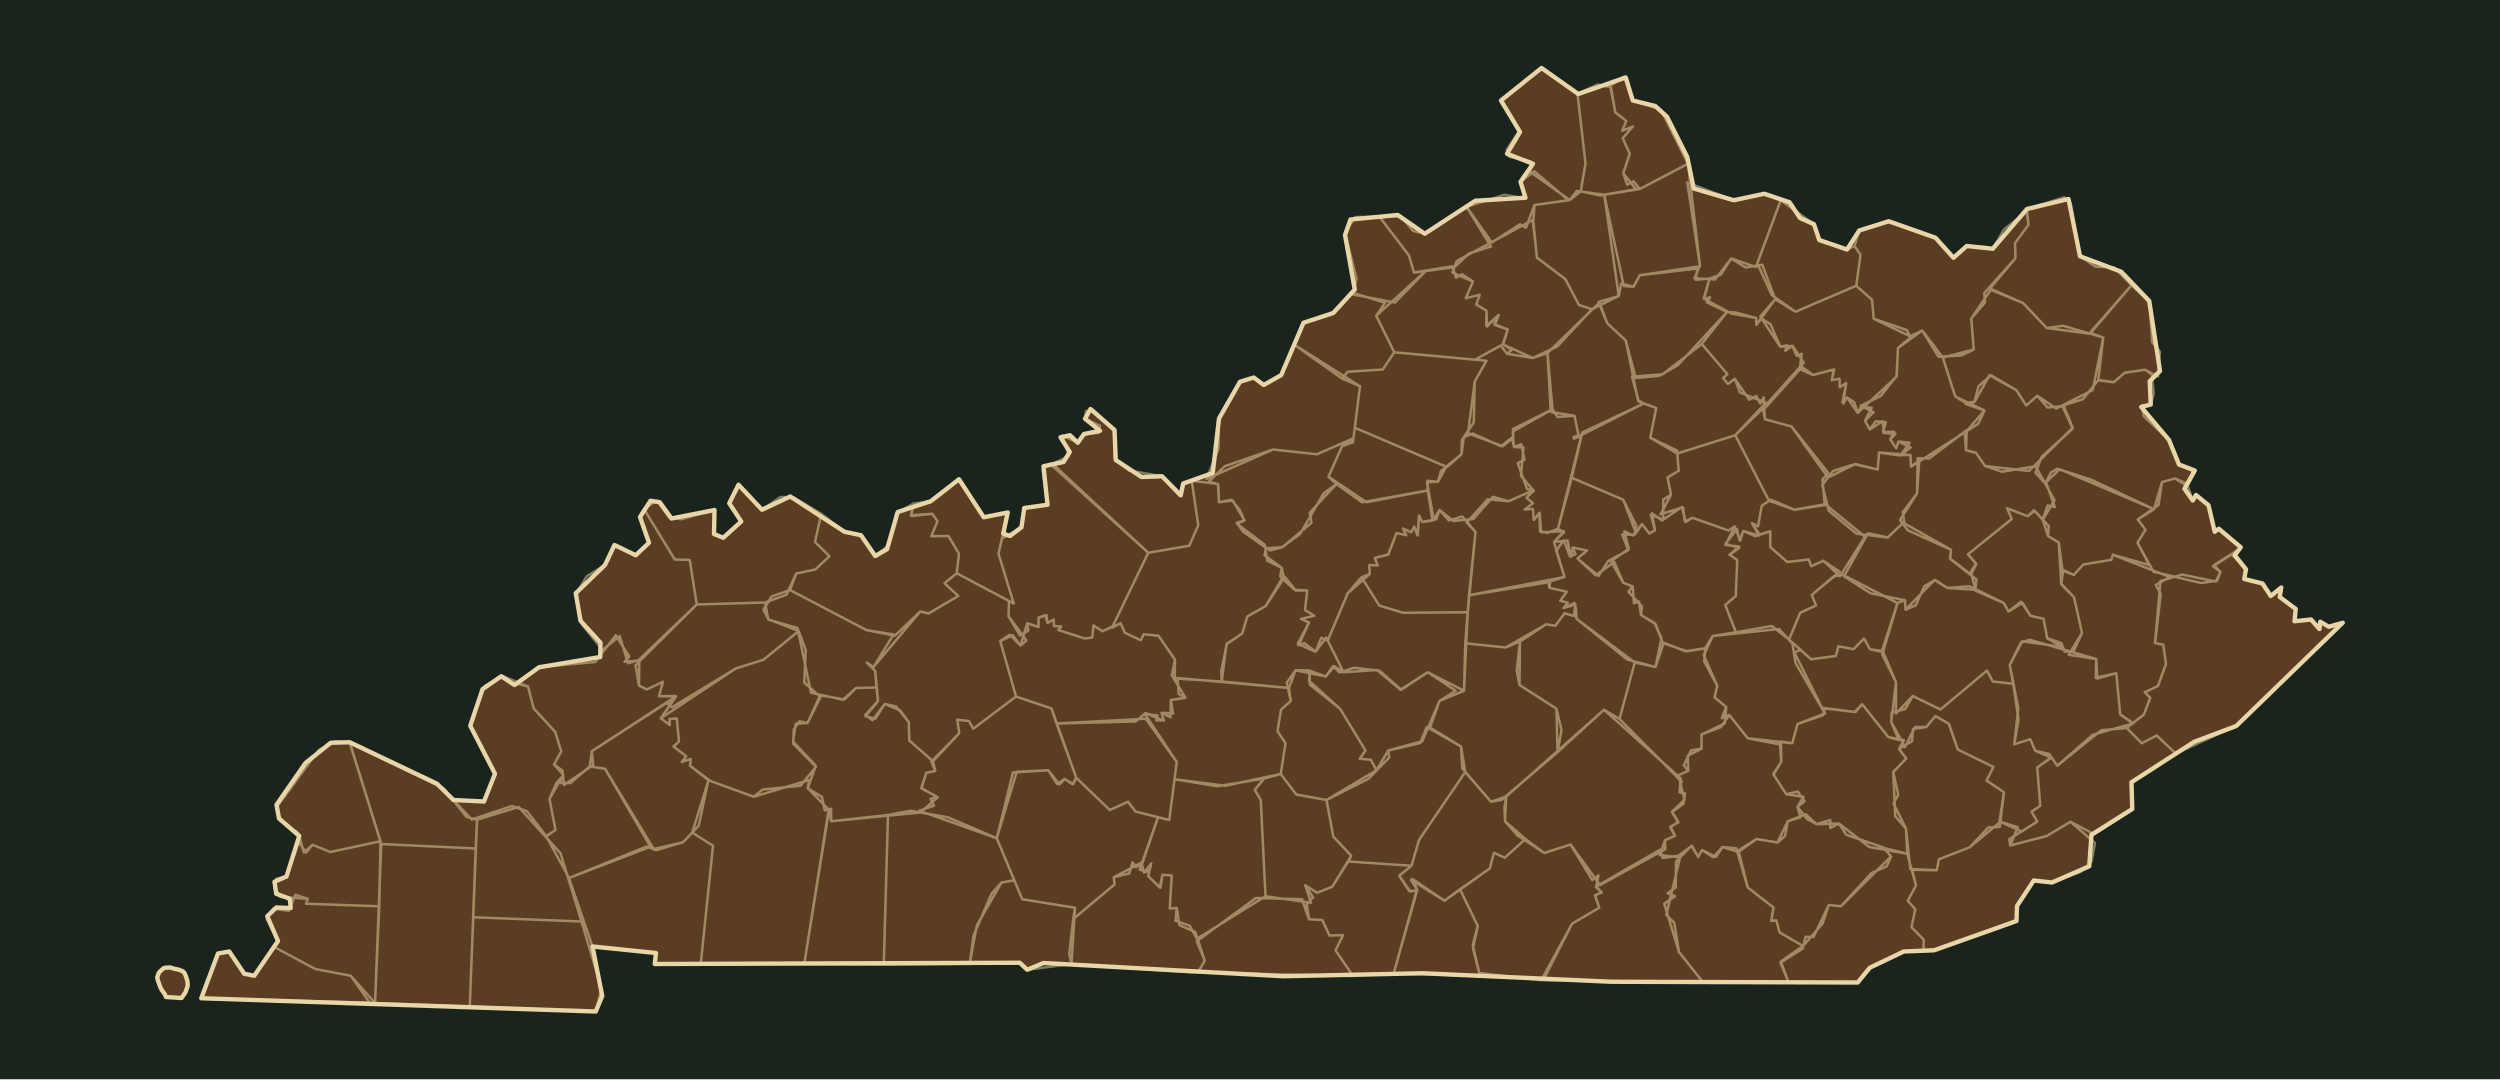
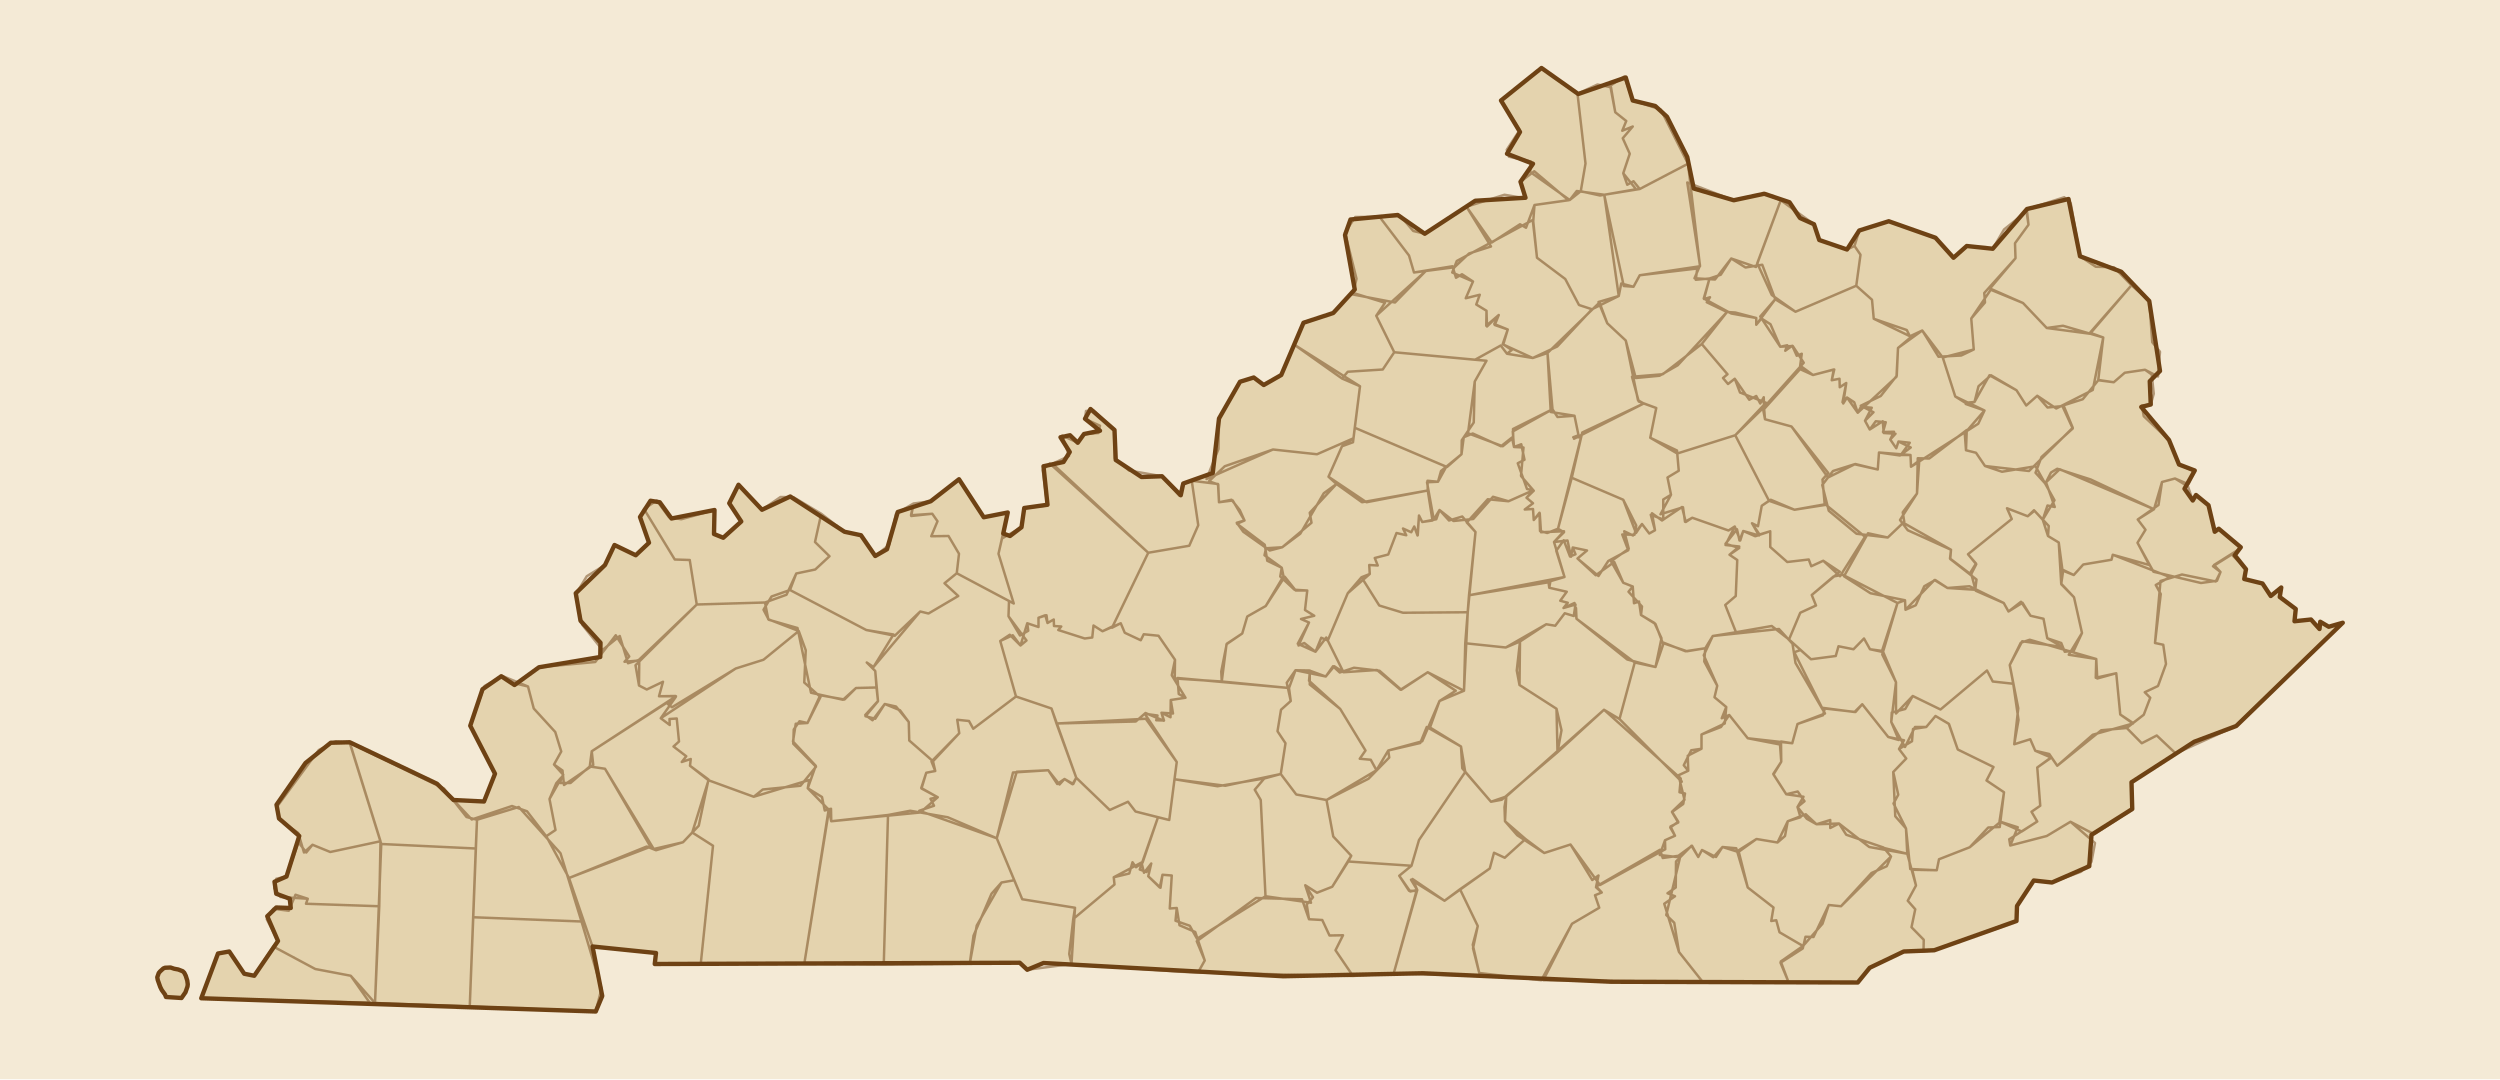
<svg xmlns="http://www.w3.org/2000/svg" viewBox="0 0 1000 431.7" width="1000" height="431.7" role="img" aria-labelledby="kyMapCountyTitle kyMapCountyDesc" fill-rule="evenodd">
  <style>
-     .hp-ky-paper { fill: #1a241c; }
-     .hp-ky-fill { fill: #5a3d22; stroke: none; }
-     .hp-ky-edge { fill: none; stroke: #e8d5a8; stroke-width: 1.75px; stroke-linejoin: round; stroke-linecap: round; vector-effect: non-scaling-stroke; }
-     .hp-ky-counties { fill: none; stroke: #e8d5a8; stroke-width: 1px; stroke-linejoin: round; stroke-linecap: round; vector-effect: non-scaling-stroke; opacity: 0.5; }
-     .hp-ky-markers { fill: #e8d5a8; stroke: none; }
+     .hp-ky-paper { fill: #f4ead6; }
+     .hp-ky-fill { fill: #e4d3ae; stroke: none; }
+     .hp-ky-edge { fill: none; stroke: #6e4214; stroke-width: 1.75px; stroke-linejoin: round; stroke-linecap: round; vector-effect: non-scaling-stroke; }
+     .hp-ky-counties { fill: none; stroke: #6e4214; stroke-width: 1px; stroke-linejoin: round; stroke-linecap: round; vector-effect: non-scaling-stroke; opacity: 0.5; }
+     .hp-ky-markers { fill: #6e4214; stroke: none; }
  </style>
  <rect class="hp-ky-paper" x="0" y="0" width="1000" height="431.7" />
  <path class="hp-ky-fill" d="M80.5 399.3L87.2 381.4L91.7 380.6L97.7 389.5L101.7 390.3L111.2 376.4L106.9 366.5L110.5 363.0L116.3 363.2L115.9 359.5L110.5 357.5L109.8 352.7L114.6 350.6L119.7 334.4L111.6 327.4L110.6 321.9L122.2 305.2L132.3 297.1L139.9 296.9L174.8 313.5L181.4 320.0L193.6 320.6L198.0 309.5L188.1 290.3L193.0 275.7L200.5 270.5L205.8 274.0L215.6 266.9L240.1 262.8L240.2 257.1L232.2 248.3L230.3 237.3L242.0 226.0L245.8 218.0L254.3 222.1L259.6 217.1L256.0 206.8L260.2 200.3L263.9 200.9L268.6 207.4L285.8 204.0L285.6 213.6L289.3 215.1L296.5 208.6L291.7 201.3L295.4 193.9L304.8 203.9L316.1 198.6L337.8 212.7L344.4 214.1L350.1 222.4L354.8 219.7L359.1 204.8L372.3 200.5L383.6 191.7L393.5 206.9L403.1 205.0L401.3 213.4L404.0 214.4L408.6 210.9L409.7 203.2L419.0 201.9L417.4 186.5L425.4 184.8L427.9 180.8L424.2 174.9L428.0 174.1L431.1 177.1L433.6 173.6L440.0 172.3L434.0 167.5L436.2 163.6L445.8 172.0L446.3 184.0L456.6 190.8L464.8 190.5L472.3 198.1L473.3 193.4L485.1 189.2L487.6 167.4L496.0 152.7L501.5 151.0L505.5 154.0L512.5 150.0L521.4 129.1L533.3 125.2L541.9 115.8L538.0 94.0L540.2 87.8L559.1 86.0L569.9 93.5L590.1 80.3L610.2 79.1L608.2 72.7L613.2 65.5L602.8 61.5L608.0 52.8L600.4 40.2L616.6 27.2L631.3 37.6L650.3 31.0L653.1 40.2L662.1 42.4L666.8 46.7L674.9 62.8L677.5 75.4L693.5 80.1L705.7 77.5L715.8 80.9L720.0 87.2L725.6 89.7L727.7 96.0L738.8 99.8L743.7 92.2L755.5 88.5L774.2 95.1L781.4 103.1L786.7 98.4L797.1 99.5L810.8 83.6L827.4 79.6L832.0 102.5L848.5 108.7L859.7 120.4L864.0 148.4L859.9 152.5L860.3 161.8L856.5 162.8L867.6 176.0L871.6 185.8L877.9 188.2L873.8 195.5L877.1 200.2L878.4 198.0L883.4 202.1L885.9 212.7L887.5 211.5L896.3 218.9L893.9 222.1L898.4 227.7L897.7 231.6L905.0 233.4L908.3 238.4L912.5 235.0L911.9 238.8L918.3 243.6L917.8 248.5L924.4 247.8L927.8 251.6L928.1 248.7L931.5 250.7L937.1 249.1L894.5 290.4L877.7 296.7L852.6 312.9L852.9 323.6L836.6 333.9L835.7 346.5L820.8 353.0L813.5 352.2L806.8 362.4L806.6 368.4L773.7 380.1L761.5 380.6L747.9 387.1L743.1 393.0L644.5 392.7L569.1 389.3L513.3 390.5L417.4 385.2L410.9 387.9L407.9 385.1L261.9 385.6L262.4 381.2L237.0 378.6L240.9 398.4L238.3 404.6L80.5 399.3ZM62.9 390.9L63.5 389.2L64.0 388.6L65.3 387.4L66.0 387.1L68.2 387.0L69.7 387.5L71.3 387.8L73.1 388.5L73.7 389.1L74.3 390.3L74.9 392.2L75.1 393.7L75.0 394.6L74.2 396.9L72.6 399.2L66.4 398.8L66.0 397.8L64.7 396.0L64.1 394.8L63.1 392.0L62.9 390.9Z" />
  <path class="hp-ky-counties" d="M850.7 291.2L857.5 285.9L860.1 279.1L857.9 276.9L863.2 274.4L866.4 265.6L865.3 257.9L862.0 257.2L864.2 232.4L872.8 229.8L886.3 232.6L888.2 228.8L885.2 226.5L892.7 221.8L898.4 227.7L897.7 231.6L905.0 233.4L908.3 238.4L912.6 235.1L911.9 238.8L918.3 243.6L917.8 248.5L924.4 247.8L927.8 251.6L928.1 248.7L931.5 250.7L937.1 249.1L894.0 290.6L870.3 301.4L862.7 294.2L856.7 297.3L850.7 291.2ZM276.9 333.0L283.4 312.1L301.5 318.7L323.7 312.0L323.1 315.3L331.6 324.0L321.7 385.6L280.3 385.5L285.2 338.3L276.9 333.0ZM601.8 322.8L602.5 318.6L641.6 283.9L672.3 311.4L671.8 316.9L674.0 317.4L673.3 321.6L668.8 324.8L671.3 329.0L668.2 330.6L670.0 334.3L666.0 336.1L666.1 339.7L640.0 354.0L628.2 337.8L617.7 341.2L606.9 334.1L602.0 328.5L601.8 322.8ZM444.8 251.1L459.3 221.1L475.7 218.3L479.3 210.1L476.7 192.3L487.2 193.6L487.6 200.9L493.1 200.2L497.8 208.2L494.8 209.5L505.9 217.9L506.9 224.3L512.7 227.1L513.4 230.5L506.3 242.4L498.9 246.6L496.9 253.4L490.6 257.7L488.7 272.6L469.9 271.4L470.0 263.9L463.4 254.3L457.5 253.7L456.3 256.1L449.9 253.1L448.3 249.3L444.8 251.1ZM346.1 286.0L351.2 280.4L350.1 268.4L346.7 265.0L349.4 266.8L368.1 244.6L371.4 245.4L383.3 238.4L377.8 233.3L382.7 229.3L403.6 240.4L403.4 246.5L410.6 256.2L408.2 258.2L403.9 253.9L400.1 256.4L406.4 278.6L389.3 291.5L387.6 288.4L382.9 287.9L383.7 293.3L373.2 304.5L363.7 296.2L363.5 288.8L358.4 282.6L353.9 281.6L349.0 288.1L346.1 286.0ZM399.4 221.5L400.8 215.4L408.6 210.9L409.7 203.2L418.9 202.2L417.1 188.0L419.9 185.4L459.3 221.1L445.1 250.5L441.0 252.5L437.4 250.2L436.9 255.0L433.9 255.4L423.3 252.0L424.5 250.6L421.6 250.4L421.5 247.8L419.0 249.2L418.6 246.1L415.4 247.1L415.4 250.8L410.9 249.3L411.3 252.3L408.0 254.2L403.4 246.5L403.6 240.4L405.5 241.4L399.4 221.5ZM353.5 385.9L355.2 326.0L364.1 324.3L379.1 326.9L398.7 335.3L405.7 352.1L400.6 353.0L396.6 357.5L389.4 374.3L387.9 385.5L353.5 385.9ZM150.0 401.2L152.5 337.6L190.3 339.4L187.9 402.6L150.0 401.2ZM264.3 287.3L294.3 267.4L305.4 263.9L319.5 252.4L322.3 260.1L321.7 273.0L328.2 278.8L323.0 289.2L319.8 288.5L317.5 291.8L317.3 297.5L326.4 306.7L320.2 314.3L305.1 315.8L301.5 318.7L283.4 312.1L276.0 306.3L276.3 303.6L272.7 304.8L274.5 302.5L269.4 298.6L271.6 296.6L270.7 287.4L267.8 287.6L267.9 290.0L264.3 287.3ZM398.7 335.3L406.7 308.7L419.3 308.1L423.8 313.8L425.8 311.6L429.0 313.7L430.5 311.1L443.9 324.0L451.2 320.7L454.2 324.6L463.2 326.9L457.0 345.1L454.4 346.9L453.0 344.9L451.7 349.4L445.5 350.9L445.8 353.8L429.3 367.6L430.0 363.1L408.9 359.7L398.7 335.3ZM400.1 256.4L405.1 254.1L408.2 258.2L410.9 249.3L415.4 250.8L415.4 247.1L418.1 246.1L419.0 249.2L421.5 247.8L421.6 250.4L424.5 250.6L423.3 252.0L433.9 255.4L436.9 255.0L437.4 250.2L441.0 252.5L448.3 249.3L449.9 253.1L456.3 256.1L457.5 253.7L463.4 254.3L470.0 263.9L468.7 270.1L474.2 279.1L468.3 280.0L469.2 285.4L464.6 285.1L465.5 288.3L458.2 285.2L454.3 288.6L422.6 289.4L420.6 283.4L406.4 278.6L400.1 256.4ZM455.9 347.8L463.2 326.9L467.7 328.0L469.8 311.7L487.0 314.5L505.7 311.4L501.9 315.9L504.3 320.0L506.2 358.5L478.8 375.5L475.9 370.3L470.2 368.3L470.7 363.2L467.9 363.4L468.7 350.2L465.0 349.9L464.2 355.1L459.3 350.5L460.5 345.4L458.6 348.8L455.9 347.8ZM752.9 261.8L759.0 241.2L762.0 240.1L762.2 243.9L766.3 242.1L769.7 234.5L774.1 232.0L779.0 235.2L787.8 234.5L801.5 241.2L803.4 244.6L808.4 240.7L812.2 246.3L817.4 247.5L818.9 255.3L825.0 258.8L808.9 256.5L803.9 266.0L805.3 273.5L797.1 272.6L794.8 268.2L776.2 283.8L765.1 278.4L758.4 285.4L758.4 272.9L752.9 261.8ZM741.8 98.4L743.7 92.2L755.5 88.5L774.2 95.1L781.4 103.1L786.7 98.4L797.1 99.5L801.6 91.8L810.8 84.4L811.4 89.9L806.0 97.3L806.2 103.3L793.7 117.2L794.0 121.0L788.5 127.4L789.5 139.8L784.5 142.2L775.4 142.7L768.9 132.2L764.0 134.5L749.5 127.5L748.8 119.9L742.5 114.3L744.2 101.9L741.8 98.4ZM584.0 355.7L595.9 347.4L597.6 341.1L601.9 343.1L610.2 335.6L617.7 341.2L628.2 337.8L636.9 352.0L639.4 350.2L638.4 354.9L640.7 357.0L638.0 358.1L639.7 363.1L628.8 369.5L616.5 392.1L591.7 389.2L589.1 377.9L591.1 370.4L584.0 355.7ZM227.6 351.2L258.7 338.6L262.4 340.1L273.2 336.9L276.9 333.0L285.2 338.3L280.3 385.5L261.9 385.6L262.4 381.2L237.0 378.6L227.6 351.2ZM317.2 296.6L318.3 289.5L323.0 289.2L328.1 278.1L337.8 279.8L342.4 275.2L350.6 275.0L351.2 280.5L346.2 286.5L350.1 287.5L353.9 281.6L360.0 284.1L363.5 288.8L363.7 296.2L373.2 304.5L374.1 308.4L370.5 309.1L368.6 315.4L375.1 318.9L368.1 325.0L332.5 328.5L332.4 323.5L329.9 324.2L328.8 318.8L323.1 315.3L326.3 306.3L317.2 296.6ZM316.0 236.0L318.5 229.4L326.1 227.8L331.8 222.5L326.0 216.8L328.5 205.5L337.8 212.7L344.4 214.1L350.1 222.4L355.7 217.9L358.4 205.5L365.4 201.4L364.5 206.4L372.9 205.5L375.0 208.5L372.5 214.5L379.4 214.4L383.6 221.5L382.7 229.3L377.8 233.3L383.3 238.4L371.4 245.4L368.1 244.6L357.9 254.3L346.5 252.0L316.0 236.0ZM709.3 309.6L712.5 304.7L712.4 296.6L716.9 297.3L719.0 289.6L729.2 286.1L729.9 283.4L742.2 284.8L744.9 281.7L755.3 294.8L761.6 296.1L759.6 299.6L762.5 303.4L757.3 308.8L759.3 317.9L757.4 321.4L762.4 331.4L762.9 341.5L747.7 338.8L735.6 329.4L732.1 331.2L732.1 328.0L726.6 329.7L722.7 327.5L719.0 322.8L721.4 318.7L714.5 317.7L709.3 309.6ZM763.1 360.3L766.4 354.2L764.9 347.9L774.7 348.1L775.6 343.7L787.9 338.9L800.2 328.7L807.1 330.9L804.1 338.2L818.7 334.4L828.2 328.7L838.0 337.2L836.6 344.7L832.4 348.7L820.8 353.0L813.5 352.2L806.8 362.4L806.6 368.4L773.7 380.1L769.4 380.6L769.5 375.9L764.6 370.9L766.1 363.7L763.1 360.3ZM257.6 203.6L262.7 200.2L267.6 206.9L272.5 207.7L285.8 204.0L285.6 213.6L289.3 215.1L296.5 208.6L291.7 201.3L295.4 193.9L304.8 203.9L312.2 198.8L317.4 198.9L328.5 205.5L326.0 216.8L331.8 222.5L326.1 227.8L318.5 229.4L314.6 237.9L306.0 241.0L278.7 241.8L275.9 224.0L269.9 223.8L257.6 203.6ZM572.0 291.0L575.8 280.4L585.6 276.3L586.1 257.3L602.3 259.0L608.0 256.6L607.8 274.0L622.6 283.5L624.6 292.1L623.0 300.9L600.7 319.9L596.4 320.7L584.9 307.3L584.4 298.6L572.0 291.0ZM665.7 361.5L670.0 358.5L667.0 357.3L670.3 355.0L670.4 344.6L676.6 338.3L679.3 342.8L680.8 340.0L685.3 342.9L689.0 338.8L694.5 339.3L699.1 355.0L709.4 363.0L708.5 368.4L710.5 368.1L711.8 372.9L721.2 378.4L712.3 384.6L715.4 392.8L681.1 392.8L671.6 380.8L665.7 361.5ZM663.9 342.0L666.0 336.1L670.0 334.3L668.1 331.0L671.3 328.7L668.8 324.7L673.8 319.9L671.4 310.1L675.3 308.3L673.5 306.1L676.5 300.1L680.6 299.5L680.6 293.8L688.4 290.8L691.7 286.0L699.1 295.3L712.0 297.8L712.5 304.7L709.4 309.8L714.5 317.7L719.1 316.6L721.8 320.5L719.0 322.8L720.2 326.9L715.1 328.5L714.0 334.4L711.0 337.0L702.6 335.6L694.7 340.6L689.0 338.8L686.4 342.8L680.8 340.0L679.3 342.8L676.8 338.3L670.7 342.8L663.9 342.0ZM644.4 224.5L651.5 219.5L649.7 212.5L653.2 214.2L656.8 209.6L659.7 213.4L662.0 212.1L660.8 205.3L664.8 208.2L672.8 202.8L674.3 208.8L676.9 207.1L691.4 212.2L693.9 210.6L690.2 218.0L695.7 218.6L691.8 221.9L694.9 224.0L694.3 238.4L690.1 242.0L694.4 252.9L685.1 254.4L682.1 259.3L674.8 260.5L665.1 257.2L662.2 249.6L656.4 246.0L655.6 240.6L653.6 241.3L653.1 234.6L649.3 233.1L644.4 224.5ZM367.7 324.3L373.6 322.3L372.2 319.5L375.1 318.9L368.5 315.2L370.5 309.1L374.1 308.4L372.6 304.6L383.7 293.3L382.9 287.9L387.6 288.4L389.3 291.5L406.4 278.6L420.6 283.4L430.5 311.1L429.3 313.6L425.8 311.6L422.9 313.6L419.3 308.1L405.2 309.0L398.7 335.3L367.7 324.3ZM617.3 392.1L628.8 369.5L639.7 363.1L638.0 358.1L640.7 357.0L638.5 354.6L664.0 339.9L665.1 343.2L672.2 342.2L666.5 366.0L669.7 369.1L671.6 380.8L681.1 392.8L617.3 392.1ZM505.8 222.1L506.4 219.3L512.9 218.9L520.1 213.5L529.5 197.3L534.6 193.6L544.8 200.9L571.1 196.2L573.0 208.2L568.9 208.8L567.6 206.2L567.0 214.2L565.7 210.6L564.5 212.9L561.2 211.4L562.5 214.1L558.6 213.2L555.3 221.8L549.9 223.2L551.1 226.2L547.7 226.0L547.9 229.6L539.1 237.3L531.1 256.2L528.5 255.1L526.2 260.7L519.1 257.5L523.6 249.0L520.4 247.6L525.7 246.3L522.0 244.0L522.9 236.2L517.8 235.9L512.1 230.6L512.7 227.1L505.8 222.1ZM814.2 189.1L816.6 182.8L829.1 171.4L824.9 162.3L833.1 159.7L839.4 152.0L845.5 152.9L849.9 149.1L858.0 147.9L860.7 149.8L861.5 157.5L860.3 161.8L856.7 162.2L857.5 166.5L867.6 176.0L871.6 185.8L877.9 188.6L875.4 193.7L870.0 191.4L864.8 192.8L861.6 203.7L823.9 187.7L818.0 193.3L814.2 189.1ZM457.9 285.5L463.0 286.2L462.5 288.1L465.6 288.2L464.6 285.1L468.2 286.9L468.3 280.0L474.2 279.1L471.5 277.6L471.0 271.2L515.6 275.2L516.3 280.4L512.4 283.9L511.0 292.5L514.2 297.3L512.3 309.6L490.1 314.3L469.8 311.7L470.7 304.8L457.9 285.5ZM530.6 320.0L547.4 311.5L555.7 303.0L555.3 300.2L568.1 297.2L570.7 290.8L584.4 298.6L586.1 308.8L567.6 336.0L564.6 346.3L539.3 344.6L540.5 342.3L533.3 334.6L530.6 320.0ZM777.1 143.0L789.5 139.8L788.5 127.4L796.3 115.9L809.2 121.2L818.7 131.2L825.2 130.3L841.3 135.0L837.1 156.0L822.5 163.4L814.9 158.3L810.5 162.2L806.6 156.1L796.4 150.1L791.4 154.5L789.8 160.8L786.1 161.1L782.1 158.6L777.1 143.0ZM187.9 402.6L189.3 366.9L232.6 368.6L240.6 395.4L238.3 404.6L187.9 402.6ZM757.3 308.8L762.5 303.4L759.6 299.6L764.8 296.5L765.2 291.6L770.5 290.8L774.2 286.4L779.6 289.6L783.1 299.8L797.4 306.8L794.6 312.2L801.6 316.9L799.9 330.8L795.3 331.0L787.9 338.9L775.6 343.7L774.7 348.1L764.1 347.6L762.4 331.4L758.1 326.5L757.3 308.8ZM482.6 191.6L487.4 179.6L487.6 167.4L496.0 152.7L501.5 151.0L505.5 154.0L512.5 150.0L517.6 137.8L544.0 154.5L541.4 175.3L526.8 181.7L509.2 179.8L482.6 191.6ZM824.5 233.5L825.3 228.0L829.5 230.0L833.3 225.8L844.6 223.9L845.1 221.9L867.9 230.8L862.3 234.0L864.3 237.6L862.0 257.2L865.3 257.9L866.4 265.6L863.2 274.4L857.9 276.9L860.1 279.1L857.5 285.9L853.2 289.2L848.1 285.8L846.5 269.3L838.9 271.4L838.5 263.6L827.5 261.9L832.8 253.2L829.6 238.9L824.5 233.5ZM695.5 340.7L702.6 335.6L711.0 337.0L715.1 328.5L722.3 325.7L726.6 329.7L735.6 329.4L738.5 333.9L753.4 339.0L756.4 342.6L736.4 362.5L731.5 362.0L729.0 369.5L721.2 378.4L711.8 372.9L710.5 368.1L708.5 368.4L709.4 363.0L699.1 355.0L695.5 340.7ZM536.8 151.4L539.1 148.7L553.1 147.8L557.7 140.9L594.6 144.3L589.9 152.6L589.5 169.0L584.7 176.1L584.6 181.7L578.8 186.8L541.9 171.1L544.0 154.5L536.8 151.4ZM760.0 208.0L766.8 197.4L767.1 183.3L771.7 183.4L786.7 172.0L786.4 180.1L790.4 181.1L794.0 186.4L800.8 188.7L814.2 186.5L821.8 200.1L817.1 207.9L813.6 204.1L811.1 206.5L802.8 203.3L804.7 207.6L787.2 221.7L790.5 225.7L788.4 229.8L780.0 223.4L780.4 219.9L763.1 212.1L760.0 208.0ZM321.7 385.6L331.5 323.6L332.5 328.5L355.2 326.0L353.5 385.9L321.7 385.6ZM206.6 273.5L215.6 266.9L238.1 264.8L246.3 254.1L251.7 262.6L249.8 264.7L255.7 264.2L255.6 274.2L258.7 275.8L265.2 272.7L263.6 278.5L270.4 278.5L236.7 300.5L237.3 306.0L225.6 314.0L225.0 308.2L221.6 305.8L224.5 300.6L222.1 292.8L213.5 283.4L211.2 274.6L206.6 273.5ZM230.2 237.9L234.7 230.5L242.0 226.0L245.8 218.0L254.3 222.1L259.6 217.1L256.0 206.8L257.6 203.6L269.9 223.8L275.9 224.0L278.7 241.8L255.5 264.0L251.2 265.3L247.9 254.4L241.0 260.0L232.9 249.9L230.2 237.9ZM712.2 385.1L721.1 379.4L722.2 374.7L725.4 374.8L731.5 362.0L736.4 362.5L748.6 349.2L754.7 346.5L756.4 342.6L753.6 339.2L762.9 341.5L766.4 354.2L763.1 360.3L766.1 363.7L764.6 370.9L769.5 375.9L769.4 380.6L761.5 380.6L747.9 387.1L743.1 393.0L715.4 392.8L712.2 385.1ZM796.0 115.4L806.2 103.3L806.0 97.3L811.4 89.9L810.5 83.8L825.7 78.9L828.3 81.3L832.0 102.5L838.3 106.7L845.6 106.9L852.6 114.1L836.0 133.5L818.7 131.2L809.2 121.2L796.0 115.4ZM580.9 109.0L582.7 104.4L613.1 88.0L614.8 103.1L626.1 111.6L631.6 122.0L636.8 123.7L622.9 138.6L613.1 143.2L601.3 137.8L603.1 131.8L597.9 130.0L599.5 126.0L594.8 130.6L594.6 124.3L590.5 121.8L591.9 117.9L586.3 119.3L589.2 112.6L580.9 109.0ZM803.9 266.0L808.3 257.1L811.9 255.9L838.5 263.6L838.3 271.1L846.5 269.3L848.1 285.8L853.2 289.4L837.1 293.9L822.9 306.3L819.7 301.6L814.1 300.3L812.1 295.7L805.7 297.7L807.3 283.3L803.9 266.0ZM427.7 381.6L429.3 367.6L445.8 353.8L445.5 350.9L456.6 345.0L457.6 349.1L460.5 345.4L459.3 350.5L463.9 355.0L465.0 349.9L468.7 350.2L467.9 363.4L470.7 363.2L471.8 370.1L478.1 372.8L481.9 384.2L479.2 389.0L472.3 388.7L428.6 385.6L427.7 381.6ZM704.1 126.6L710.1 119.7L718.2 124.7L742.5 114.3L748.8 119.9L749.5 127.5L762.7 132.0L764.2 135.0L759.2 139.2L758.6 150.7L743.1 165.1L741.7 160.9L738.8 159.0L737.0 160.9L738.5 153.2L735.9 154.9L735.8 151.5L732.7 152.1L733.7 147.8L725.2 150.0L719.9 147.6L720.7 141.5L718.7 142.3L716.9 138.3L714.1 140.3L714.9 138.1L712.1 138.7L704.1 126.6ZM235.9 306.6L236.7 300.5L270.3 278.8L264.3 287.3L267.9 290.0L267.8 287.6L270.7 287.4L271.6 296.6L269.4 298.6L274.5 302.5L272.7 304.8L276.3 303.6L276.0 306.3L283.4 311.8L279.5 330.3L273.2 336.9L261.5 339.6L242.0 307.5L235.9 306.6ZM531.1 256.2L539.1 237.3L544.6 230.9L551.7 242.2L561.2 245.1L587.1 244.9L585.6 276.3L571.1 268.9L560.2 275.9L550.8 268.0L537.4 268.9L531.1 256.2ZM681.5 262.1L685.1 254.4L711.6 251.6L717.0 257.5L718.2 265.2L730.0 285.4L719.0 289.6L716.9 297.3L699.1 295.3L691.7 286.0L688.7 287.3L690.5 282.8L685.8 278.9L686.9 274.3L681.5 262.1ZM756.5 288.8L756.7 285.0L762.1 283.6L765.1 278.4L776.2 283.8L794.8 268.2L797.1 272.6L805.3 273.5L807.4 288.0L805.7 297.7L812.1 295.7L814.1 300.3L820.4 303.0L814.9 307.0L816.1 322.3L812.6 324.7L814.9 328.6L808.7 332.6L799.8 328.6L801.6 316.9L794.6 312.2L797.4 306.8L783.1 299.8L779.5 289.5L774.2 286.4L770.5 290.8L766.0 290.8L762.0 298.8L756.5 288.8ZM181.4 320.0L193.6 320.6L198.0 309.9L188.1 290.3L193.8 274.4L201.0 270.4L211.2 274.6L213.5 283.4L222.1 292.8L224.5 300.6L221.6 305.8L225.3 309.9L219.8 319.6L222.2 332.0L218.5 334.5L210.8 324.5L204.8 322.4L188.7 327.8L181.4 320.0ZM189.3 366.9L190.8 327.9L207.5 322.8L224.2 341.3L232.6 368.6L189.3 366.9ZM803.7 335.7L814.9 328.6L812.6 324.7L816.1 322.3L814.9 307.0L820.6 303.0L822.9 306.3L840.5 292.1L850.7 291.2L856.7 297.3L862.7 294.2L870.3 301.4L852.6 312.9L852.7 324.0L837.7 333.7L828.2 328.7L818.7 334.4L804.1 338.2L803.7 335.7ZM606.7 268.2L608.0 256.6L618.5 249.7L622.1 250.3L625.9 245.3L629.5 246.4L630.4 243.2L630.6 247.5L653.9 265.0L647.8 287.6L641.6 283.9L623.0 300.9L622.6 283.5L607.8 274.0L606.7 268.2ZM254.2 266.1L278.7 241.8L306.0 241.0L307.3 247.7L319.5 252.4L305.4 263.9L294.3 267.4L268.8 282.9L267.1 281.6L270.2 278.4L263.6 278.5L265.2 272.7L258.7 275.8L255.6 274.2L254.2 266.1ZM478.7 376.5L502.4 359.2L520.8 359.7L523.6 367.7L528.9 368.0L531.8 374.2L537.2 374.1L534.2 380.1L541.2 390.4L479.2 389.0L481.9 384.2L478.7 376.5ZM421.0 185.5L427.6 182.4L424.9 174.2L431.1 177.1L433.6 173.6L439.4 173.2L440.0 170.3L434.0 167.5L434.4 164.4L437.3 164.1L445.8 172.0L445.9 183.3L451.6 188.2L464.8 190.5L471.8 198.3L472.9 193.7L476.7 192.3L479.3 210.1L475.7 218.3L459.3 221.1L421.0 185.5ZM647.8 287.6L653.9 265.0L662.2 266.8L665.5 257.1L674.2 260.5L682.1 259.3L681.7 264.6L686.9 274.3L685.8 278.9L690.5 282.8L689.9 289.4L680.6 293.8L680.6 299.5L675.1 302.3L675.3 308.3L671.4 310.1L672.7 312.7L647.8 287.6ZM522.1 354.1L526.8 357.1L532.9 354.7L539.3 344.6L564.6 346.3L559.7 350.3L563.6 356.3L566.6 356.4L557.5 389.3L541.2 390.4L534.2 380.1L537.2 374.1L531.8 374.2L528.9 368.0L523.6 367.7L522.7 361.8L525.2 358.9L522.1 354.1ZM639.4 120.8L647.5 118.4L648.5 113.4L653.4 114.7L655.9 110.1L678.9 107.4L678.3 111.9L683.8 111.4L681.6 119.6L684.0 118.9L682.7 120.9L690.8 124.8L671.1 146.1L663.8 150.3L654.3 151.2L650.3 136.2L642.9 129.3L639.4 120.8ZM787.2 221.7L804.7 207.6L802.8 203.3L811.1 206.5L813.8 204.3L819.5 210.4L819.2 214.4L823.5 217.0L824.5 233.7L829.6 238.9L832.8 253.2L829.5 260.3L825.9 260.7L824.5 257.2L818.9 255.3L817.4 247.5L812.2 246.3L809.0 241.1L803.4 244.6L801.5 241.2L790.3 236.3L788.3 228.8L790.4 225.4L787.2 221.7ZM422.6 289.4L458.3 287.5L470.7 304.8L467.7 328.0L454.2 324.6L451.2 320.7L443.9 324.0L430.5 311.1L422.6 289.4ZM544.6 230.9L547.9 229.6L547.7 226.0L551.1 226.2L549.9 223.2L555.3 221.8L558.6 213.2L562.5 214.1L561.2 211.4L564.5 212.9L565.7 210.6L567.1 214.1L567.6 206.2L568.9 208.8L574.5 207.7L575.8 204.0L579.6 208.2L584.9 206.6L590.2 212.8L587.1 244.9L561.2 245.1L551.7 242.2L544.6 230.9ZM483.6 192.5L489.9 186.5L509.2 179.8L526.8 181.7L541.4 175.3L536.8 178.5L531.4 190.7L534.6 193.6L523.9 205.1L524.6 209.1L512.9 218.9L507.9 220.2L497.3 212.7L494.7 209.1L497.8 208.2L495.9 204.0L492.6 199.9L487.6 200.9L487.3 193.8L483.6 192.5ZM652.8 150.7L665.1 149.7L680.7 137.6L691.0 149.7L689.2 151.2L691.2 153.6L693.9 151.5L696.0 157.0L706.4 161.1L694.1 174.1L670.9 181.4L660.1 175.1L662.5 163.2L655.5 160.6L652.8 150.7ZM501.9 315.9L505.7 311.4L512.3 309.6L518.5 317.8L530.6 320.0L533.3 334.6L540.5 342.3L532.9 354.7L526.8 357.1L522.1 354.1L524.4 361.1L506.2 358.5L504.3 320.0L501.9 315.9ZM550.5 126.3L570.5 108.2L581.0 106.5L582.4 111.1L584.8 109.7L589.2 112.6L586.3 119.3L591.9 117.9L590.5 121.8L594.6 124.3L594.5 130.3L599.5 126.0L597.7 129.6L603.1 131.8L601.1 137.6L604.7 140.0L602.8 141.5L600.3 138.2L590.0 143.9L557.7 140.9L550.5 126.3ZM511.0 292.5L512.4 283.9L516.3 280.4L514.7 273.1L518.2 268.1L523.9 268.2L523.9 273.8L536.1 283.6L546.2 300.2L543.9 303.5L548.3 303.9L550.6 308.1L530.6 320.0L518.5 317.8L512.3 309.6L514.2 297.3L511.0 292.5ZM744.3 162.3L752.3 158.4L758.7 150.3L759.2 139.2L768.9 132.2L777.1 143.0L782.1 158.6L793.8 164.2L791.3 169.5L764.4 186.7L764.2 182.0L760.3 182.0L763.9 177.1L759.4 176.6L758.5 179.3L756.1 175.8L758.2 173.5L753.5 173.2L753.1 168.5L747.9 171.8L746.0 168.3L749.4 164.9L744.3 162.3ZM628.7 191.1L632.9 173.0L657.5 161.4L662.5 163.2L660.1 175.1L670.8 180.2L671.5 188.3L667.0 191.0L668.4 197.9L665.3 199.8L665.3 207.8L660.3 205.9L662.0 212.1L659.7 213.4L656.8 209.6L654.4 213.2L649.3 199.9L628.7 191.1ZM619.0 141.2L639.8 121.0L642.9 129.3L650.3 136.2L655.2 160.1L657.5 161.4L629.6 175.5L631.4 174.1L629.8 166.3L620.3 164.8L619.0 141.2ZM705.3 164.0L720.8 146.8L725.2 150.0L733.5 147.8L732.7 152.1L735.8 151.5L735.9 154.9L738.5 153.2L737.3 161.4L738.8 159.0L743.1 165.1L744.4 162.7L748.7 163.1L746.0 168.3L747.9 171.8L750.3 168.5L754.3 168.9L753.2 172.8L757.6 172.7L756.1 175.8L758.5 179.3L759.4 176.6L764.3 179.0L760.0 182.2L751.6 181.0L751.1 187.8L742.1 185.6L731.2 191.0L716.6 170.6L706.0 167.7L705.3 164.0ZM559.7 350.3L564.6 346.3L567.6 336.0L586.1 308.8L596.4 320.7L602.5 318.6L602.0 328.5L610.2 335.6L601.9 343.1L597.6 341.1L595.9 347.4L577.8 360.3L565.0 351.6L566.9 356.0L564.1 356.6L559.7 350.3ZM641.7 77.9L655.9 75.6L675.2 65.5L680.0 106.5L655.9 110.1L653.4 114.7L649.5 114.4L641.7 77.9ZM523.6 272.3L524.0 268.3L530.3 270.6L533.2 266.5L535.9 269.0L541.6 267.1L551.8 268.3L560.5 275.9L571.1 268.9L582.3 276.3L575.8 280.4L568.9 296.5L555.3 300.2L550.6 308.1L548.3 303.9L543.9 303.5L546.2 300.2L536.1 283.6L523.6 272.3ZM110.5 323.1L127.5 300.0L134.3 296.5L140.0 297.3L152.2 336.5L132.1 340.8L125.0 337.9L121.6 341.0L119.3 333.2L112.1 328.1L110.5 323.1ZM139.9 297.2L177.6 315.4L186.6 326.8L190.8 327.9L190.3 339.4L152.5 337.6L139.9 297.2ZM817.1 207.9L819.0 202.2L821.9 202.8L818.4 192.9L820.4 189.0L822.9 187.5L836.3 191.8L861.6 203.7L855.1 207.8L858.2 211.9L855.0 217.1L859.7 226.0L845.1 221.9L844.6 223.9L833.3 225.8L829.5 230.0L825.0 228.2L823.5 217.0L819.2 214.4L817.1 207.9ZM488.5 268.6L490.7 257.5L496.9 253.4L498.9 246.6L506.3 242.4L513.9 230.7L518.3 236.2L522.9 236.2L522.0 244.0L525.7 246.3L520.4 247.6L523.6 249.0L519.4 258.2L521.7 257.2L526.2 260.7L530.5 255.0L537.4 268.9L533.7 266.5L530.3 270.6L518.2 268.1L515.6 275.2L488.7 272.6L488.5 268.6ZM613.3 88.5L613.8 82.0L627.9 80.0L630.7 76.4L641.7 77.9L647.5 118.4L636.8 123.7L631.6 122.0L626.1 111.6L614.8 103.1L613.3 88.5ZM218.5 334.5L222.2 332.0L219.8 319.6L222.5 313.3L224.5 311.0L224.1 313.2L228.2 313.2L235.9 306.6L242.0 307.5L260.2 338.7L227.6 351.2L218.5 334.5ZM600.4 40.2L616.6 27.2L631.0 37.5L634.2 65.4L632.3 76.5L627.9 80.0L612.1 68.8L612.3 64.6L603.6 62.7L602.7 59.9L607.9 52.0L600.4 40.2ZM305.4 243.9L308.6 238.6L316.0 236.0L346.5 252.0L357.4 253.8L349.4 266.8L346.7 265.0L350.1 268.4L350.6 275.0L342.4 275.2L337.2 279.9L324.4 277.1L319.0 251.2L307.5 247.9L305.4 243.9ZM690.1 242.0L694.3 238.4L694.9 224.0L691.8 221.9L695.7 219.2L690.2 217.5L694.8 211.7L695.8 216.2L697.3 212.4L702.1 214.5L708.1 212.5L708.1 218.8L714.9 224.8L723.5 223.8L724.5 226.5L729.3 224.3L735.9 228.7L724.7 238.0L726.4 242.2L720.1 245.1L715.6 255.8L708.7 250.4L694.4 252.9L690.1 242.0ZM664.2 205.7L668.4 197.9L667.0 191.0L671.5 188.3L670.9 181.4L694.1 174.1L707.6 200.3L704.7 202.3L703.2 210.5L700.8 209.3L703.6 214.2L697.3 212.4L696.1 216.2L693.9 210.6L691.4 212.2L676.9 207.1L674.0 208.7L673.2 202.9L664.2 205.7ZM586.7 209.0L595.1 199.7L603.4 200.5L613.3 196.1L610.6 199.1L613.2 201.3L609.9 203.8L613.2 203.6L613.5 208.0L615.9 205.3L616.4 212.9L625.6 212.5L621.6 216.8L625.8 230.8L587.6 238.1L590.2 212.8L586.7 209.0ZM106.7 367.7L109.3 363.5L115.5 364.3L118.2 357.9L123.1 359.5L122.4 361.5L151.7 362.5L150.0 401.2L140.3 390.3L126.1 387.6L109.3 378.6L111.2 376.4L106.7 367.7ZM702.9 105.3L712.3 80.1L725.6 89.7L727.7 96.0L738.8 99.8L741.8 98.4L744.2 101.9L742.5 114.3L718.2 124.7L708.7 118.0L702.9 105.3ZM387.9 385.5L390.7 370.2L400.6 353.0L405.7 352.1L408.9 359.7L430.0 363.1L428.6 385.6L410.9 387.9L407.9 385.1L387.9 385.5ZM785.9 173.3L793.8 164.2L786.3 161.6L789.8 160.8L795.8 150.1L806.6 156.1L810.5 162.2L814.9 158.3L819.0 163.0L825.5 162.4L829.1 171.1L811.6 188.4L794.0 186.4L790.4 181.1L786.4 180.1L785.9 173.3ZM619.4 232.7L625.8 230.8L622.5 220.3L625.5 216.1L628.0 222.6L630.2 221.7L629.1 219.0L634.8 220.2L631.0 223.4L638.3 230.1L645.7 224.8L649.3 233.1L653.1 234.6L651.4 236.7L656.8 242.6L656.4 246.0L661.8 249.2L664.6 255.3L662.2 266.8L650.9 263.8L630.6 247.5L629.8 241.2L625.4 243.2L627.1 241.1L624.1 240.3L626.7 236.7L619.7 235.1L619.4 232.7ZM855.0 217.1L858.2 211.9L855.1 207.8L863.4 202.0L864.8 192.8L870.0 191.4L875.2 194.6L877.1 200.2L878.4 198.0L883.4 202.1L885.9 212.7L887.5 211.5L896.4 219.2L885.6 226.0L888.2 228.8L886.8 232.3L880.4 233.2L861.4 228.7L855.0 217.1ZM737.6 230.5L747.2 213.3L755.1 215.0L761.3 209.1L780.4 219.9L780.1 223.6L790.6 231.8L790.1 235.9L779.0 235.2L773.8 232.0L762.2 243.9L762.0 240.1L748.2 237.3L737.6 230.5ZM587.2 173.3L589.9 152.6L594.6 144.3L590.0 143.9L600.3 138.2L602.8 141.5L613.1 143.2L619.0 141.2L621.0 163.7L605.2 171.6L605.3 175.1L601.1 178.5L587.2 173.3ZM715.6 255.8L720.1 245.1L726.4 242.2L724.7 238.0L733.4 230.6L737.1 229.9L759.0 241.2L752.7 260.7L748.0 259.7L745.6 255.4L741.4 259.7L735.4 258.5L734.3 262.4L724.4 263.7L715.6 255.8ZM674.9 73.0L693.5 80.1L705.7 77.5L712.3 80.1L702.4 106.8L692.5 103.4L686.0 111.8L677.8 111.3L680.0 106.2L674.9 73.0ZM728.9 194.0L733.2 188.4L741.8 185.7L751.1 187.8L751.6 181.0L764.2 182.0L764.4 186.7L767.7 184.2L766.8 197.4L761.1 204.9L761.7 208.7L755.1 215.0L742.6 213.5L731.5 204.3L728.9 194.0ZM557.5 389.3L566.9 356.0L564.4 351.9L577.8 360.3L584.0 355.7L591.1 370.4L589.2 379.3L591.7 389.2L594.6 390.5L557.5 389.3ZM570.8 192.9L575.2 192.7L576.4 188.4L584.6 181.7L585.5 174.9L589.1 173.4L600.4 178.5L604.8 175.0L605.6 178.8L608.5 177.7L609.8 183.9L607.1 185.3L610.8 195.6L613.3 196.1L603.4 200.5L597.2 198.7L589.3 207.6L581.4 208.4L575.8 204.0L573.5 207.8L570.8 192.9ZM80.5 399.3L87.2 381.4L91.7 380.6L97.7 389.5L101.7 390.3L109.3 378.6L126.1 387.6L140.3 390.3L147.9 401.1L80.5 399.3ZM109.7 355.3L110.5 351.5L114.6 350.6L119.4 336.9L122.5 341.0L125.0 337.9L132.1 340.8L152.2 336.5L151.7 362.5L122.4 361.5L123.1 359.5L112.2 358.8L109.7 355.3ZM694.1 174.1L705.6 162.9L706.0 167.7L716.6 170.6L731.3 189.2L729.0 191.8L729.9 202.0L717.8 203.9L707.6 200.3L694.1 174.1ZM364.4 206.1L365.4 201.4L372.3 200.5L383.6 191.7L393.5 206.9L403.1 205.0L399.4 221.5L405.5 241.4L382.7 229.3L383.6 221.5L379.4 214.4L372.5 214.5L375.0 208.5L372.9 205.5L364.4 206.1ZM717.7 260.9L720.2 260.0L724.4 263.7L734.3 262.4L735.4 258.5L741.4 259.7L745.6 255.4L748.0 259.7L753.1 260.4L758.4 272.9L756.5 288.8L759.5 296.0L755.3 294.8L744.9 281.7L741.8 284.8L728.8 283.1L717.7 260.9ZM680.7 137.6L690.8 124.8L694.1 125.0L702.5 127.2L702.5 129.9L704.6 127.4L708.2 129.7L712.1 138.7L717.1 138.4L721.5 145.1L705.6 162.9L705.5 158.9L704.1 161.4L702.5 158.4L699.7 159.9L693.9 151.5L691.2 153.6L689.2 151.2L691.0 149.7L680.7 137.6ZM517.6 137.8L521.4 129.1L533.3 125.2L540.7 117.0L554.0 121.1L550.5 126.3L557.7 140.9L553.1 147.8L539.1 148.7L536.8 151.4L517.6 137.8ZM605.1 172.6L621.0 163.7L623.0 166.8L629.8 166.3L631.4 174.1L629.3 174.9L632.4 174.9L623.2 211.5L618.9 213.2L616.0 212.4L615.8 205.1L613.5 208.0L613.2 203.6L609.9 203.8L613.2 201.3L610.6 199.1L613.5 196.3L608.4 190.4L609.4 179.0L605.6 178.8L605.1 172.6ZM531.4 190.7L536.8 178.5L541.2 176.9L541.9 171.1L578.5 186.7L575.2 192.7L571.0 192.3L571.1 196.2L546.6 200.9L531.4 190.7ZM586.1 257.3L587.6 238.1L620.1 232.8L619.7 235.1L626.7 236.7L624.1 240.3L627.1 241.1L625.4 243.2L630.2 241.8L629.5 246.4L625.9 245.3L622.1 250.3L618.5 249.7L602.3 259.0L586.1 257.3ZM700.8 209.3L703.2 210.5L704.7 202.3L708.3 199.9L717.8 203.9L730.1 201.7L746.0 214.7L736.0 230.5L729.3 224.3L724.5 226.5L723.5 223.8L714.9 224.8L708.1 218.8L708.1 212.5L703.8 213.8L700.8 209.3ZM621.6 216.8L625.6 212.9L623.2 211.5L628.7 191.1L649.3 199.9L654.5 210.2L653.8 213.9L648.9 213.8L651.3 220.1L643.3 224.4L639.4 230.4L631.0 223.4L634.8 220.2L629.1 219.0L628.4 222.7L627.0 216.2L621.6 216.8ZM631.0 37.5L639.0 33.8L644.4 34.9L646.1 44.9L650.5 48.4L648.9 52.3L653.1 50.6L649.1 55.3L651.9 61.5L649.3 69.3L654.4 75.7L640.0 78.2L632.3 76.5L634.2 65.4L631.0 37.5ZM836.0 133.1L852.6 114.1L859.7 120.4L860.9 136.9L864.0 140.7L863.2 150.6L858.0 147.9L849.9 149.1L845.5 152.9L839.3 152.1L841.3 135.0L836.0 133.1ZM644.1 34.3L649.7 30.6L653.1 40.2L664.3 43.8L675.2 65.5L655.9 75.6L653.4 72.5L650.9 73.9L649.3 69.3L651.9 61.5L649.1 55.3L653.1 50.6L648.9 52.3L650.5 48.4L646.1 44.9L644.1 34.3ZM538.0 93.0L542.1 86.8L551.8 86.7L563.6 102.2L565.6 109.0L570.5 108.2L558.0 121.0L541.2 117.8L542.6 111.5L538.0 93.0ZM551.8 86.7L560.2 86.4L565.3 92.4L569.9 93.5L586.6 82.7L596.4 98.6L587.6 101.4L581.8 106.9L565.6 109.0L563.6 102.2L551.8 86.7ZM586.6 82.7L601.8 77.9L610.0 79.3L608.2 72.7L613.7 68.5L627.4 80.1L613.8 82.0L610.4 91.1L608.0 89.7L596.7 97.0L586.6 82.7ZM681.5 119.4L683.8 111.4L688.3 109.9L692.5 103.4L698.2 107.0L704.9 105.9L710.1 119.7L702.5 129.9L702.5 127.2L692.5 125.4L681.5 119.4ZM62.9 390.9L63.5 389.2L64.0 388.6L65.3 387.4L66.0 387.1L68.2 387.0L69.7 387.5L71.3 387.8L73.1 388.5L73.7 389.1L74.3 390.3L74.9 392.2L75.1 393.7L75.0 394.6L74.2 396.9L72.6 399.2L66.4 398.8L66.0 397.8L64.7 396.0L64.1 394.8L63.1 392.0L62.9 390.9Z" />
  <path class="hp-ky-edge" d="M80.5 399.3L87.2 381.4L91.7 380.6L97.7 389.5L101.7 390.3L111.2 376.4L106.9 366.5L110.5 363.0L116.3 363.2L115.9 359.5L110.5 357.5L109.8 352.7L114.6 350.6L119.7 334.4L111.6 327.4L110.6 321.9L122.2 305.2L132.3 297.1L139.9 296.9L174.8 313.5L181.4 320.0L193.6 320.6L198.0 309.5L188.1 290.3L193.0 275.7L200.5 270.5L205.8 274.0L215.6 266.9L240.1 262.8L240.2 257.1L232.2 248.3L230.3 237.3L242.0 226.0L245.8 218.0L254.3 222.1L259.6 217.1L256.0 206.8L260.2 200.3L263.9 200.9L268.6 207.4L285.8 204.0L285.6 213.6L289.3 215.1L296.5 208.6L291.7 201.3L295.4 193.9L304.8 203.9L316.1 198.6L337.8 212.7L344.4 214.1L350.1 222.4L354.8 219.7L359.1 204.8L372.3 200.5L383.6 191.7L393.5 206.9L403.1 205.0L401.3 213.4L404.0 214.4L408.6 210.9L409.7 203.2L419.0 201.9L417.4 186.5L425.4 184.8L427.9 180.8L424.2 174.9L428.0 174.1L431.1 177.1L433.6 173.6L440.0 172.3L434.0 167.5L436.2 163.6L445.8 172.0L446.3 184.0L456.6 190.8L464.8 190.5L472.3 198.1L473.3 193.4L485.1 189.2L487.6 167.4L496.0 152.7L501.5 151.0L505.5 154.0L512.5 150.0L521.4 129.1L533.3 125.2L541.9 115.8L538.0 94.0L540.2 87.8L559.1 86.0L569.9 93.5L590.1 80.3L610.2 79.1L608.2 72.7L613.2 65.5L602.8 61.5L608.0 52.8L600.4 40.2L616.6 27.2L631.3 37.6L650.3 31.0L653.1 40.2L662.1 42.4L666.8 46.7L674.9 62.8L677.5 75.4L693.5 80.1L705.7 77.5L715.8 80.9L720.0 87.2L725.6 89.7L727.7 96.0L738.8 99.8L743.7 92.2L755.5 88.5L774.2 95.1L781.4 103.1L786.7 98.4L797.1 99.5L810.8 83.6L827.4 79.6L832.0 102.5L848.5 108.7L859.7 120.4L864.0 148.4L859.9 152.5L860.3 161.8L856.5 162.8L867.6 176.0L871.6 185.8L877.9 188.2L873.8 195.5L877.1 200.2L878.4 198.0L883.4 202.1L885.9 212.7L887.5 211.5L896.3 218.9L893.9 222.1L898.4 227.7L897.7 231.6L905.0 233.4L908.3 238.4L912.5 235.0L911.9 238.8L918.3 243.6L917.8 248.5L924.4 247.8L927.8 251.6L928.1 248.7L931.5 250.7L937.1 249.1L894.5 290.4L877.7 296.7L852.6 312.9L852.9 323.6L836.6 333.9L835.7 346.5L820.8 353.0L813.5 352.2L806.8 362.4L806.6 368.4L773.7 380.1L761.5 380.6L747.9 387.1L743.1 393.0L644.5 392.7L569.1 389.3L513.3 390.5L417.4 385.2L410.9 387.9L407.9 385.1L261.9 385.6L262.4 381.2L237.0 378.6L240.9 398.4L238.3 404.6L80.5 399.3ZM62.9 390.9L63.5 389.2L64.0 388.6L65.3 387.4L66.0 387.1L68.2 387.0L69.7 387.5L71.3 387.8L73.1 388.5L73.7 389.1L74.3 390.3L74.9 392.2L75.1 393.7L75.0 394.6L74.2 396.9L72.6 399.2L66.4 398.8L66.0 397.8L64.7 396.0L64.1 394.8L63.1 392.0L62.9 390.9Z" />
</svg>
